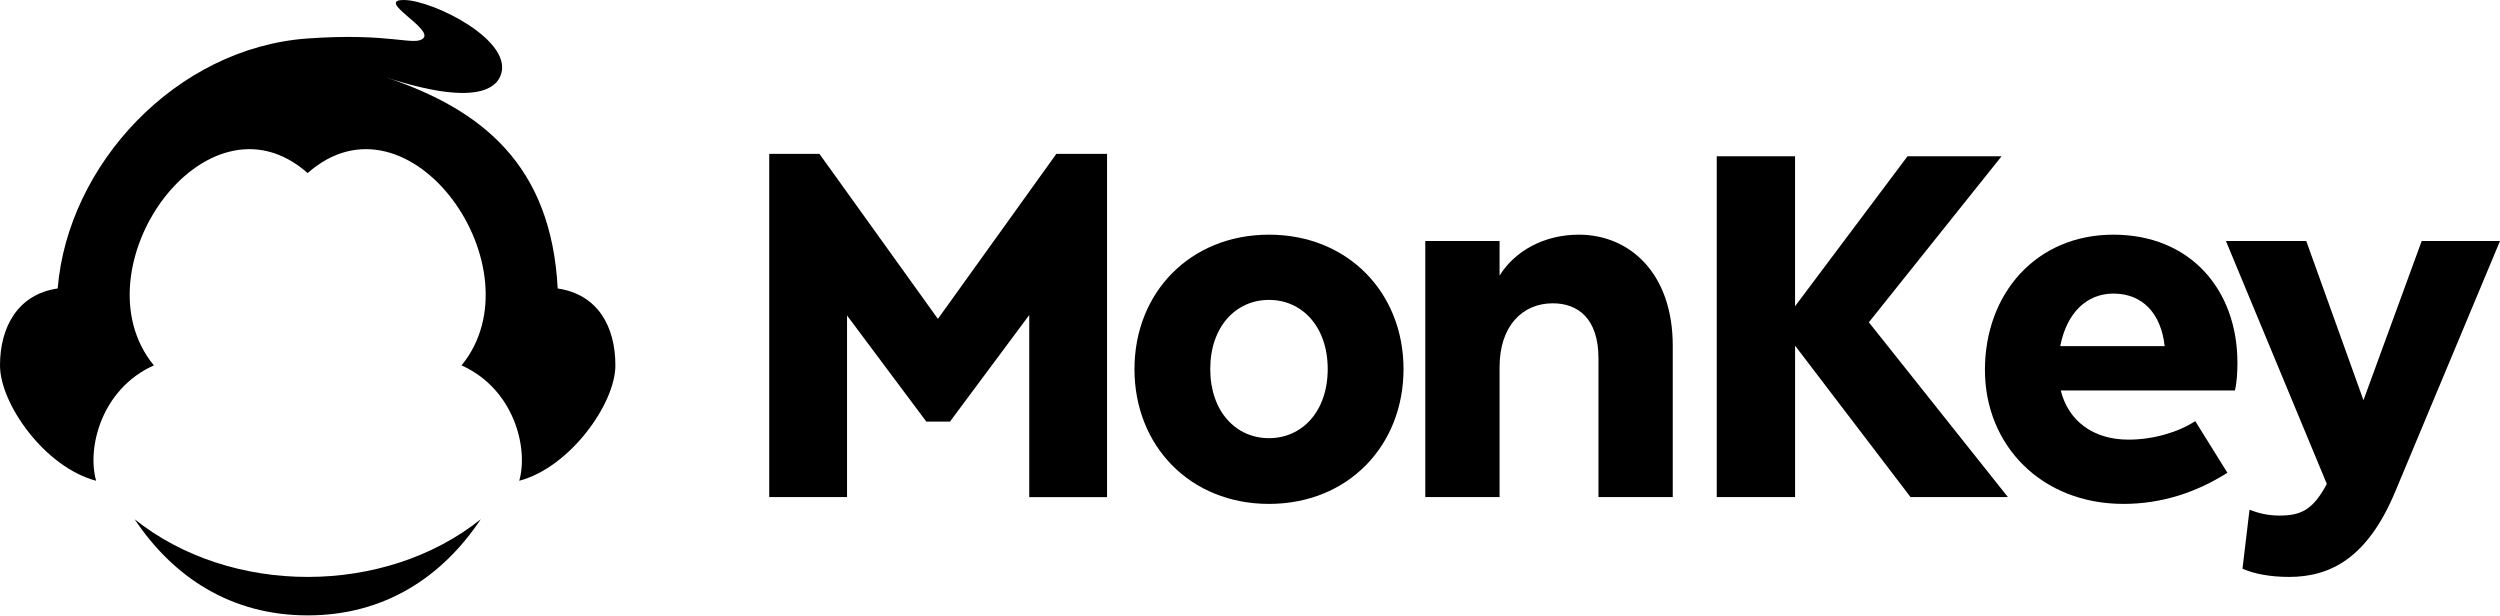
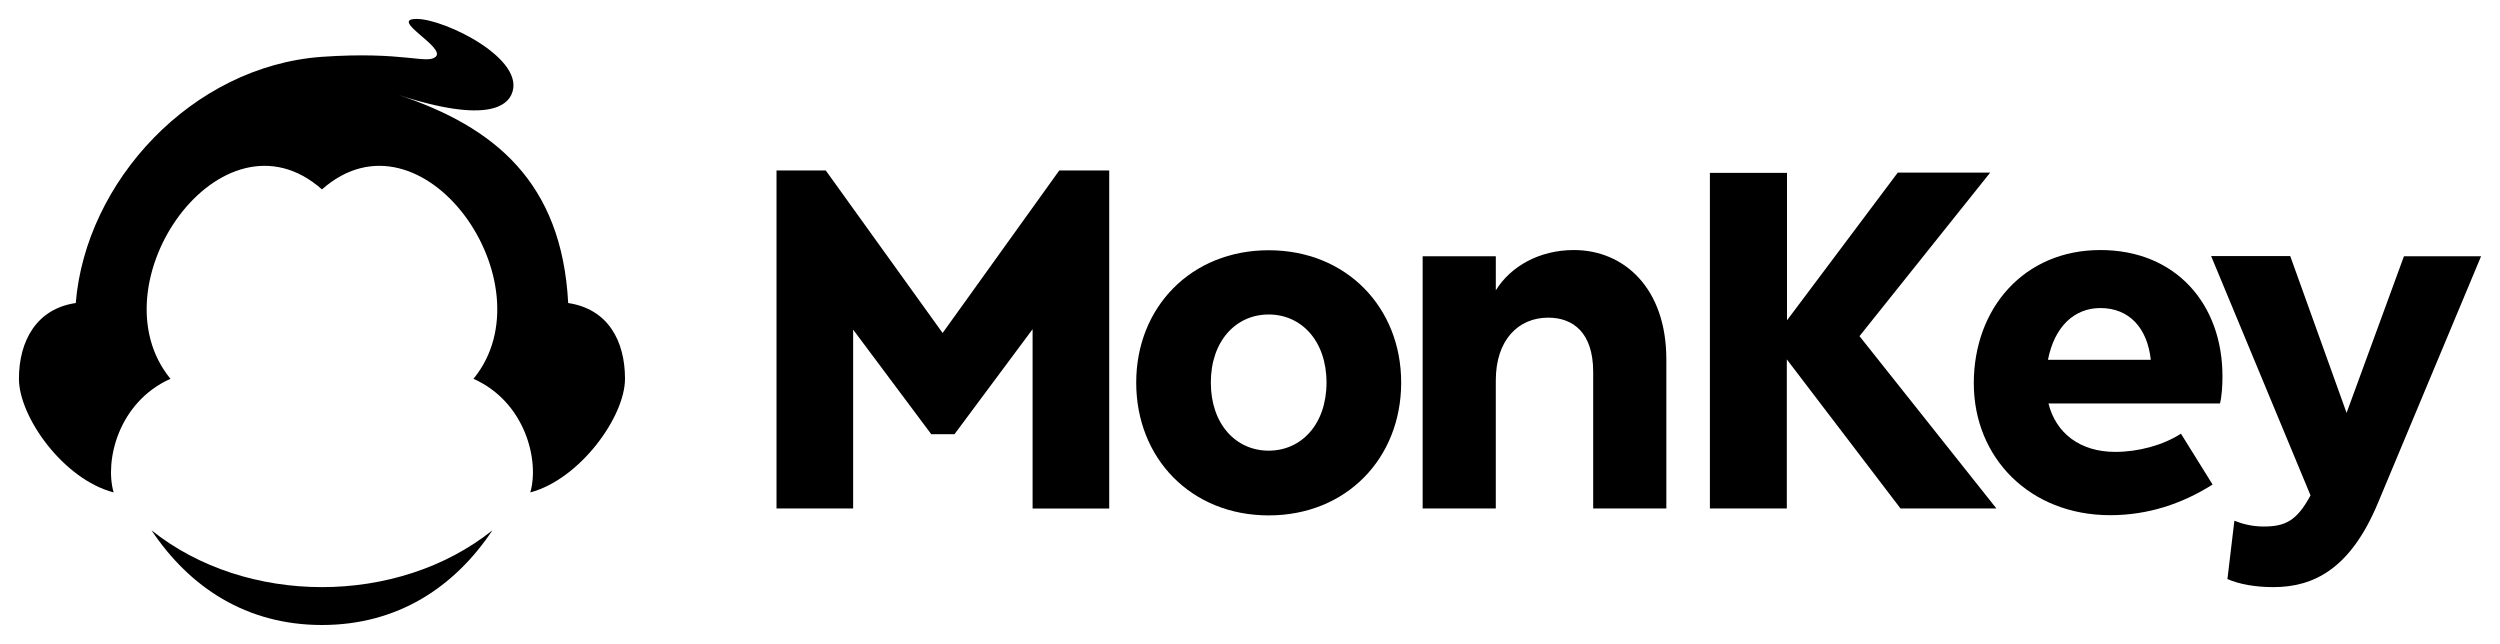
- <svg xmlns="http://www.w3.org/2000/svg" width="130" height="32" fill="#000">
-   <path d="M22 2c.572-.493-2.5-2-1-2s5.862 2.157 5 4c-.222.475-1.12 1.61-6 0 5.127 1.696 8.667 4.634 9 11 2.107.316 3 2 3 4s-2.378 5.311-5 6c.486-1.68-.253-4.767-3-6 4.102-5.004-2.708-14.68-8.002-10C10.705 4.321 3.898 13.996 8 19c-2.747 1.233-3.486 4.32-3 6-2.67-.702-5-4-5-6s.931-3.7 3-4C3.522 8.595 9.12 2.492 15.998 2c4.316-.308 5.528.407 6.002 0zM7 27c5 4 13 4 18 0-2 3-5 5-9 5s-7-2-9-5zm33-1.152h4.046v-9.443l4.124 5.52h1.227l4.124-5.544V25.85h4.046V8h-2.636l-6.16 8.582L42.61 8H40v17.848z" />
-   <path fill-rule="evenodd" d="M58.992 19.19c0 4 2.897 7.013 6.995 7.013S72.983 23.19 72.983 19.19c0-3.975-2.897-6.987-6.995-6.987s-6.995 3.013-6.995 6.987zm3.941 0c0-2.203 1.331-3.595 3.054-3.595s3.054 1.392 3.054 3.595-1.331 3.595-3.054 3.595-3.054-1.392-3.054-3.595z" />
-   <path d="M74.115 25.848h3.863v-6.76c0-2.152 1.201-3.316 2.767-3.316 1.305 0 2.375.785 2.375 2.861v7.215h3.863v-7.873c0-3.772-2.245-5.772-4.881-5.772-1.827 0-3.34.861-4.124 2.127v-1.798h-3.863V25.848zm15.157 0h4.072v-7.873l6.003 7.873h5.064l-7.23-9.089 6.9-8.633H99.19l-5.847 7.798V8.127h-4.072V25.848z" />
-   <path fill-rule="evenodd" d="M103.217 19.241c0 3.924 2.95 6.962 7.204 6.962 2 0 3.81-.608 5.403-1.62l-1.67-2.684c-.94.608-2.245.962-3.472.962-1.853 0-3.132-.987-3.523-2.557h9.057c.104-.43.13-.987.13-1.443 0-3.797-2.454-6.658-6.448-6.658-4.02 0-6.682 3.063-6.682 7.038zm6.682-3.975c1.514 0 2.48 1.038 2.663 2.734h-5.43c.34-1.747 1.384-2.734 2.767-2.734z" />
-   <path d="M116.6 29.57c.626.279 1.487.43 2.427.43 2.114 0 4.072-.937 5.534-4.456L130 12.532h-4.072L122.9 20.81l-2.975-8.278h-4.177l5.247 12.633c-.73 1.367-1.358 1.645-2.48 1.645-.574 0-1.096-.127-1.54-.304l-.365 3.063z" />
+ <svg xmlns="http://www.w3.org/2000/svg" width="132" height="34" fill="#000">
+   <path d="M23 3c.572-.493-2.5-2-1-2s5.862 2.157 5 4c-.222.475-1.12 1.6-6 0 5.127 1.696 8.667 4.634 9 11 2.107.316 3 2 3 4s-2.378 5.3-5 6c.486-1.68-.253-4.767-3-6 4.102-5.004-2.708-14.68-8-10-5.295-4.68-12.102 4.996-8 10-2.747 1.233-3.486 4.32-3 6-2.67-.7-5-4-5-6s.93-3.7 3-4c.522-6.405 6.12-12.508 13-13 4.316-.3 5.528.407 6.002 0zM8 28c5 4 13 4 18 0-2 3-5 5-9 5s-7-2-9-5zm33-1.152h4.046v-9.443l4.124 5.52h1.227l4.124-5.544v9.468h4.046V9H55.93l-6.16 8.582L43.6 9H41v17.848z" />
+   <path fill-rule="evenodd" d="M59.992 20.2c0 4 2.897 7.013 6.995 7.013s6.995-3.013 6.995-7.013c0-3.975-2.897-6.987-6.995-6.987s-6.995 3.013-6.995 6.987zm3.94 0c0-2.203 1.33-3.595 3.054-3.595s3.054 1.392 3.054 3.595-1.33 3.595-3.054 3.595-3.054-1.392-3.054-3.595z" />
+   <path d="M75.115 26.848h3.863v-6.76c0-2.152 1.2-3.316 2.767-3.316 1.305 0 2.375.785 2.375 2.86v7.215h3.863v-7.873c0-3.772-2.245-5.772-4.88-5.772-1.827 0-3.34.86-4.124 2.127V13.53h-3.863v13.317zm15.157 0h4.072v-7.873l6.003 7.873h5.064l-7.23-9.1 6.9-8.633h-4.88l-5.847 7.798V9.127h-4.072V26.85z" />
+   <path fill-rule="evenodd" d="M104.217 20.24c0 3.924 2.95 6.962 7.204 6.962 2 0 3.81-.608 5.403-1.62l-1.67-2.684c-.94.608-2.245.962-3.472.962-1.853 0-3.132-.987-3.523-2.557h9.057c.104-.43.13-.987.13-1.443 0-3.797-2.454-6.658-6.448-6.658-4.02 0-6.682 3.063-6.682 7.038zm6.682-3.975c1.514 0 2.48 1.038 2.663 2.734h-5.43c.34-1.747 1.384-2.734 2.767-2.734z" />
+   <path d="M117.6 30.57c.626.278 1.487.43 2.427.43 2.114 0 4.072-.937 5.534-4.456L131 13.532h-4.072L123.9 21.8l-2.975-8.278h-4.177l5.247 12.633c-.73 1.367-1.358 1.645-2.48 1.645-.574 0-1.096-.127-1.54-.304l-.365 3.063z" />
</svg>
